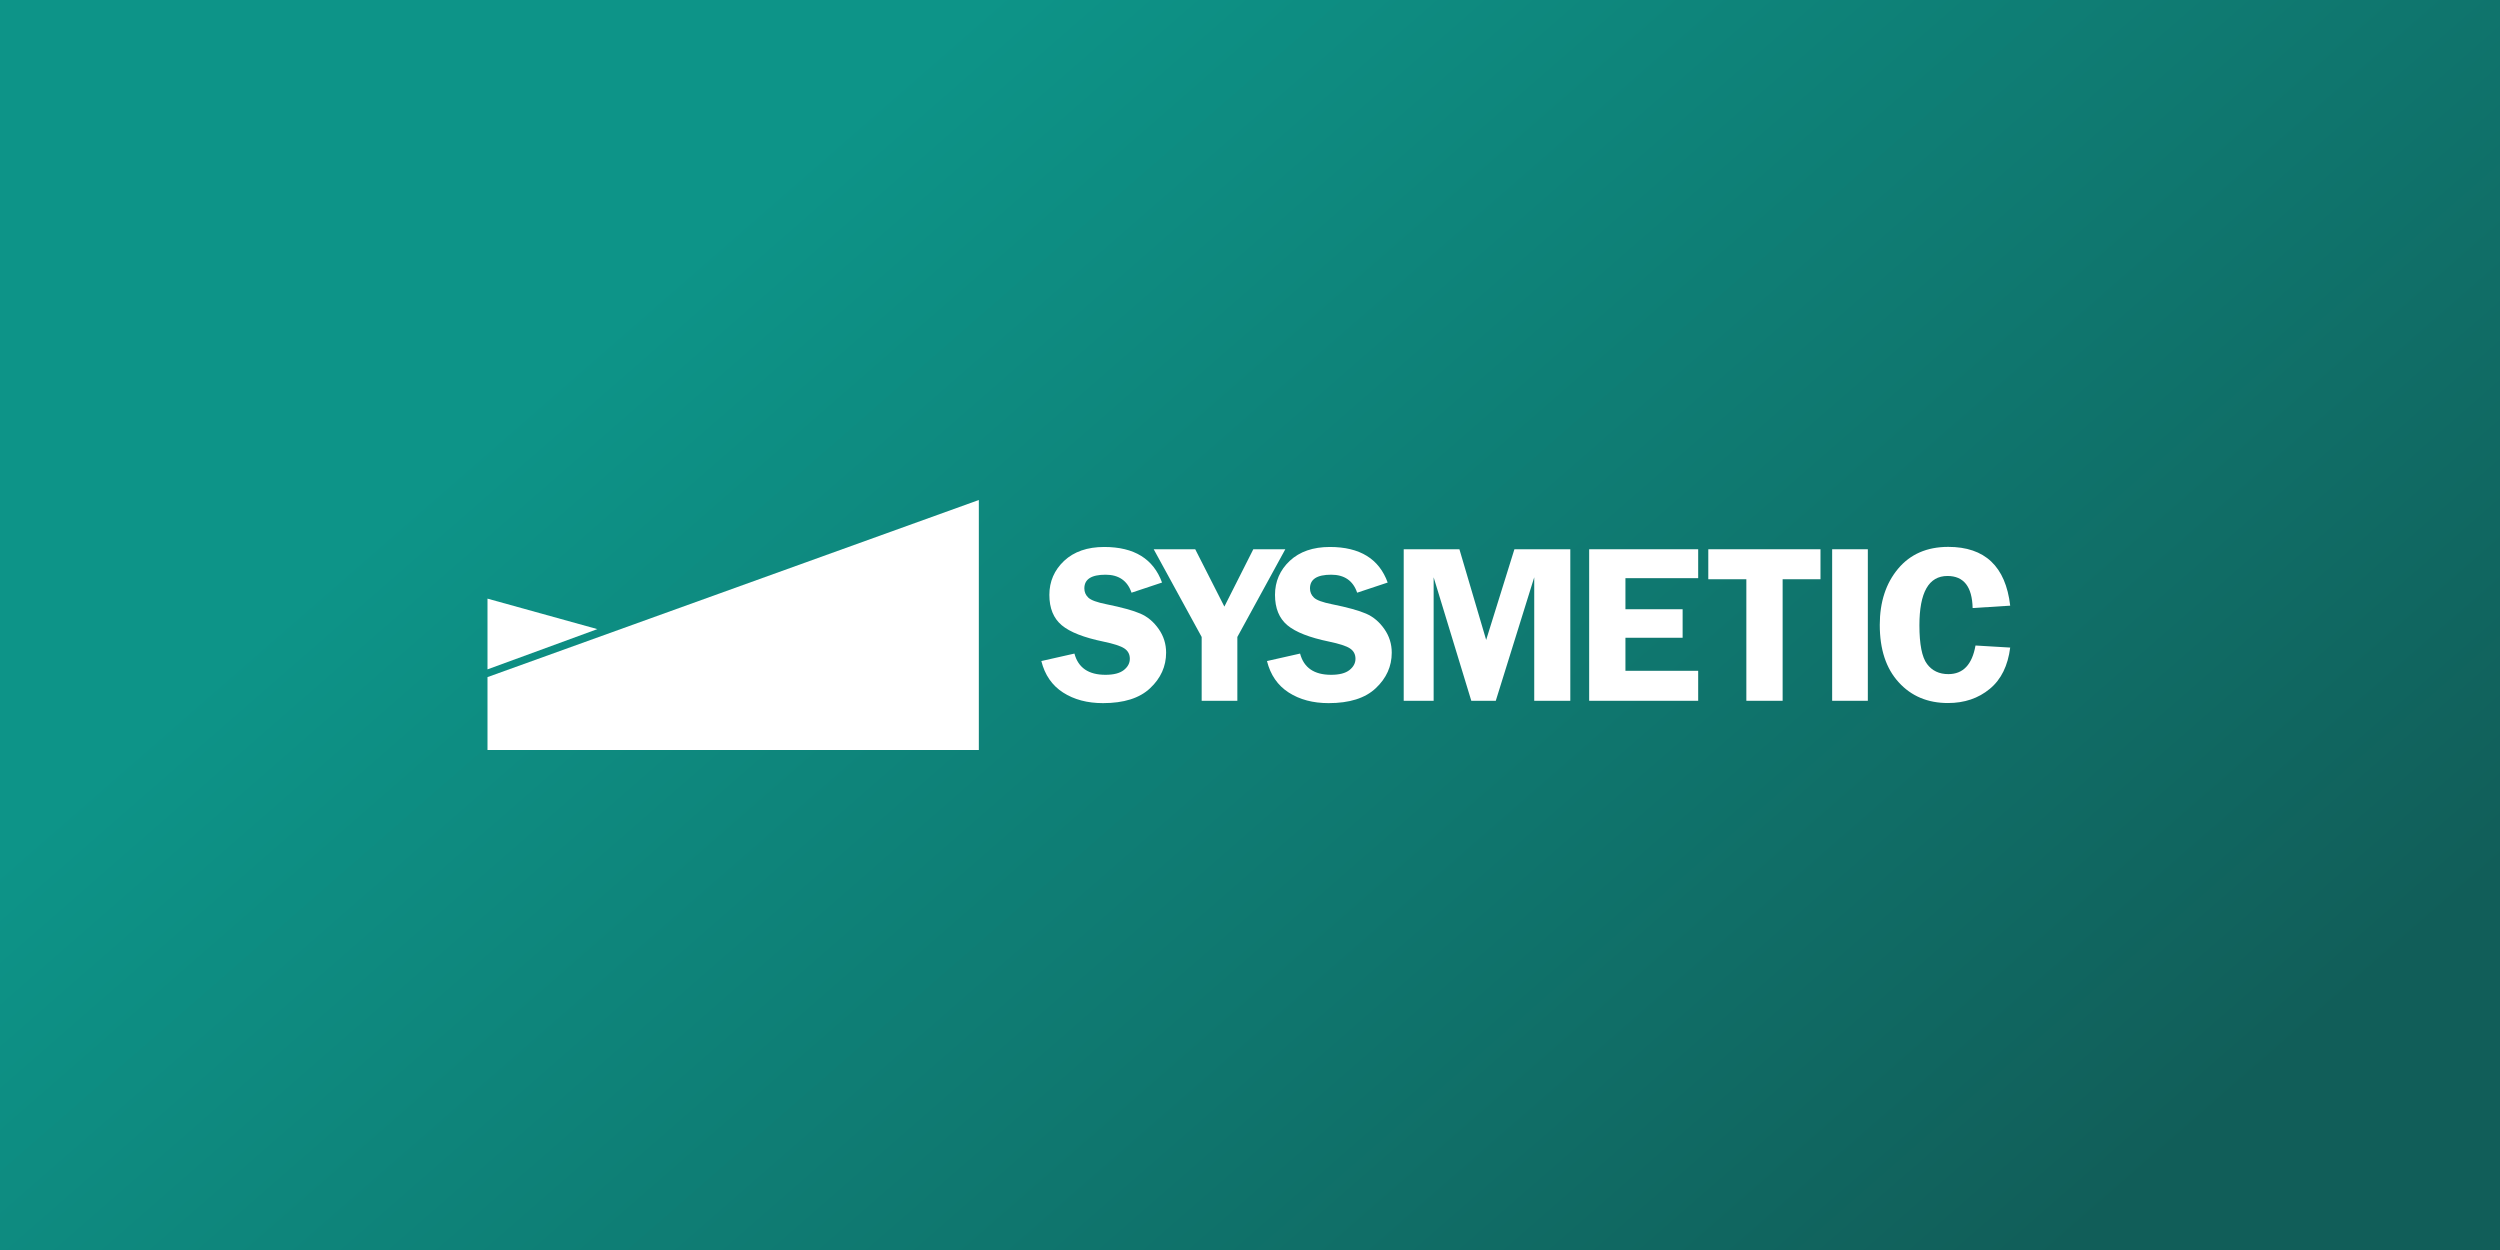
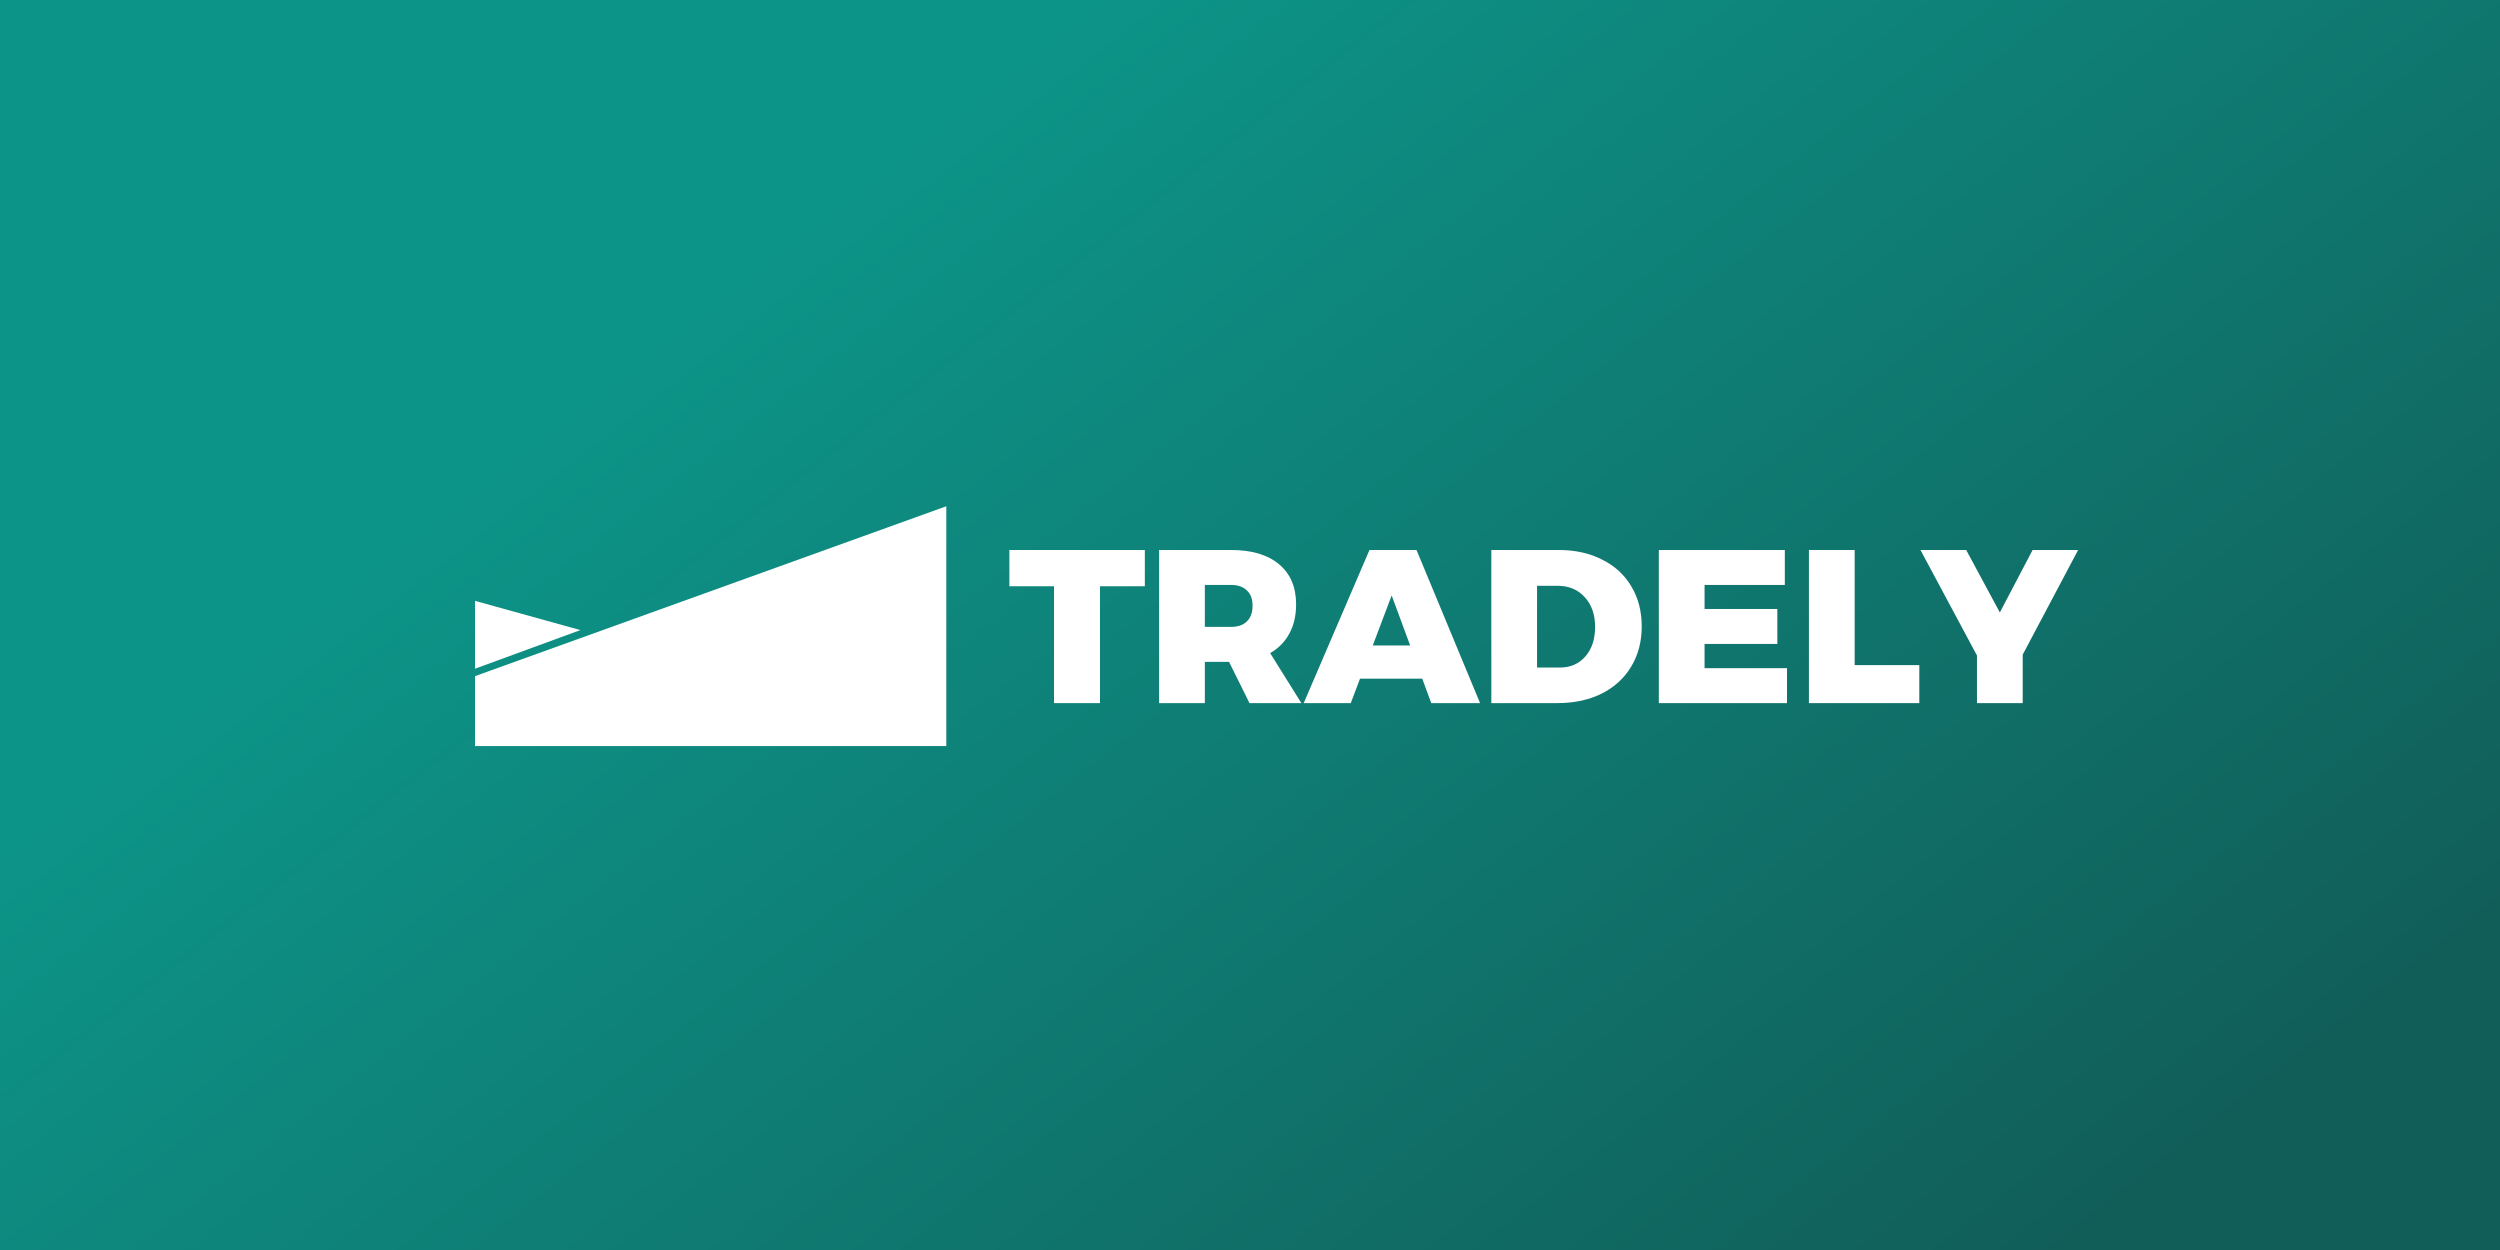
<svg xmlns="http://www.w3.org/2000/svg" width="800" height="400" viewBox="0 0 800 400" fill="none">
-   <g clip-path="url(#clip0_407_11875)">
-     <rect width="800" height="400" fill="url(#paint0_linear_407_11875)" />
-     <path d="M155.999 216.675V240H313.228V227.196V160L155.999 216.675Z" fill="white" />
-     <path d="M155.999 191.562V214.201L191.155 201.317L155.999 191.562Z" fill="white" />
-     <path d="M371.823 186.423L362.087 189.664C360.787 185.825 357.996 183.905 353.778 183.905C349.243 183.905 346.991 185.353 346.991 188.279C346.991 189.443 347.404 190.419 348.26 191.237C349.116 192.055 351.019 192.748 354 193.345C358.979 194.352 362.626 195.359 364.941 196.366C367.256 197.373 369.191 199.01 370.777 201.275C372.362 203.541 373.155 206.058 373.155 208.859C373.155 213.233 371.443 217.041 368.049 220.219C364.656 223.429 359.613 225.002 352.953 225.002C347.943 225.002 343.693 223.869 340.173 221.603C336.653 219.338 334.338 215.971 333.228 211.534L343.82 209.142C345.025 213.674 348.323 215.939 353.746 215.939C356.379 215.939 358.313 215.436 359.613 214.429C360.882 213.422 361.548 212.226 361.548 210.81C361.548 209.394 360.977 208.293 359.804 207.506C358.63 206.719 356.379 205.995 353.049 205.303C346.833 204.013 342.393 202.282 339.761 200.08C337.128 197.877 335.796 194.636 335.796 190.356C335.796 186.076 337.382 182.426 340.522 179.468C343.693 176.51 347.974 175.031 353.366 175.031C362.943 175.031 369.096 178.839 371.855 186.423H371.823Z" fill="white" />
-     <path d="M411.3 175.762L395.951 203.831V224.253H384.534V203.831L369.185 175.762H382.473L391.796 194.107L401.057 175.762H411.332H411.3Z" fill="white" />
-     <path d="M444.027 186.423L434.291 189.664C432.991 185.825 430.2 183.905 425.982 183.905C421.447 183.905 419.195 185.353 419.195 188.279C419.195 189.443 419.608 190.419 420.464 191.237C421.32 192.055 423.223 192.748 426.204 193.345C431.183 194.352 434.83 195.359 437.145 196.366C439.46 197.373 441.395 199.01 442.981 201.275C444.566 203.541 445.359 206.058 445.359 208.859C445.359 213.233 443.647 217.041 440.253 220.219C436.86 223.429 431.817 225.002 425.158 225.002C420.147 225.002 415.897 223.869 412.377 221.603C408.857 219.338 406.542 215.971 405.432 211.534L416.024 209.142C417.229 213.674 420.527 215.939 425.95 215.939C428.583 215.939 430.517 215.436 431.817 214.429C433.086 213.422 433.752 212.226 433.752 210.81C433.752 209.394 433.181 208.293 432.008 207.506C430.834 206.719 428.583 205.995 425.253 205.303C419.037 204.013 414.597 202.282 411.965 200.08C409.332 197.877 408 194.636 408 190.356C408 186.076 409.586 182.426 412.726 179.468C415.897 176.51 420.179 175.031 425.57 175.031C435.147 175.031 441.332 178.839 444.059 186.423H444.027Z" fill="white" />
-     <path d="M470.816 224.253L458.765 184.73V224.253H449.187V175.762H467.01L475.573 204.775L484.611 175.762H502.498V224.253H490.954V184.73L478.649 224.253H470.816Z" fill="white" />
-     <path d="M543.418 185.013H520.14V194.957H538.439V204.083H520.14V214.656H543.418V224.253H508.533V175.762H543.418V184.982V185.013Z" fill="white" />
-     <path d="M582.555 175.762V185.359H570.441V224.253H558.833V185.359H546.655V175.762H582.524H582.555Z" fill="white" />
-     <path d="M597.706 175.762V224.253H586.289V175.762H597.706Z" fill="white" />
-     <path d="M643.229 193.818L631.242 194.573C631.083 187.713 628.387 184.314 623.186 184.314C617.192 184.314 614.211 189.57 614.211 200.111C614.211 206.184 615.036 210.338 616.653 212.478C618.271 214.649 620.554 215.719 623.472 215.719C628.197 215.719 631.083 212.667 632.161 206.562L643.261 207.223C642.532 213.013 640.375 217.45 636.728 220.439C633.081 223.46 628.641 224.971 623.345 224.971C616.875 224.971 611.611 222.768 607.583 218.331C603.524 213.894 601.526 207.789 601.526 199.954C601.526 192.653 603.492 186.643 607.393 181.986C611.294 177.329 616.653 175 623.44 175C635.174 175 641.802 181.262 643.261 193.786L643.229 193.818Z" fill="white" />
-   </g>
+   <rect width="800" height="400" fill="url(#paint0_linear_420_37586)" />
+   <path d="M152 216.365V238.738H302.818V226.457V162L152 216.365Z" fill="white" />
+   <path d="M152 192.273V213.989L185.723 201.63L152 192.273Z" fill="white" />
+   <path d="M323 176H366.346V187.603H351.991V225H337.285V187.603H323V176Z" fill="white" />
+   <path d="M399.836 225L393.292 211.789H385.551V225H370.915V176H393.925C400.54 176 405.653 177.515 409.265 180.544C412.924 183.573 414.754 187.86 414.754 193.405C414.754 196.993 414.027 200.116 412.572 202.772C411.165 205.381 409.124 207.455 406.45 208.993L416.443 225H399.836ZM385.551 200.605H393.925C396.13 200.605 397.819 200.022 398.992 198.857C400.211 197.692 400.821 196.015 400.821 193.825C400.821 191.681 400.211 190.05 398.992 188.932C397.819 187.767 396.13 187.184 393.925 187.184H385.551V200.605Z" fill="white" />
+   <path d="M458.002 225L455.117 217.171H435.203L432.248 225H417.189L438.229 176H453.287L473.624 225H458.002ZM439.284 206.546H451.247L445.336 190.539L439.284 206.546Z" fill="white" />
+   <path d="M498.824 176C504.078 176 508.699 177.025 512.687 179.076C516.721 181.079 519.841 183.945 522.045 187.673C524.25 191.355 525.353 195.619 525.353 200.465C525.353 205.311 524.227 209.599 521.975 213.327C519.723 217.055 516.557 219.944 512.475 221.994C508.394 223.998 503.68 225 498.332 225H477.222V176H498.824ZM499.246 213.606C502.577 213.606 505.275 212.418 507.339 210.041C509.403 207.665 510.435 204.519 510.435 200.605C510.435 196.69 509.332 193.522 507.128 191.098C504.923 188.675 502.061 187.464 498.543 187.464H491.858V213.606H499.246Z" fill="white" />
+   <path d="M530.822 176H571.142V187.184H545.458V194.873H568.749V206.057H545.458V213.816H571.846V225H530.822V176Z" fill="white" />
+   <path d="M578.855 176H593.492V212.837H614.18V225H578.855V176Z" fill="white" />
+   <path d="M665 176L647.267 209.482V225H632.631V209.762L614.547 176H629.183L639.949 195.991L650.434 176H665Z" fill="white" />
  <defs>
-     <linearGradient id="paint0_linear_407_11875" x1="184.795" y1="113.396" x2="532.977" y2="512.059" gradientUnits="userSpaceOnUse">
+     <linearGradient id="paint0_linear_420_37586" x1="350" y1="1.72853e-05" x2="662" y2="400" gradientUnits="userSpaceOnUse">
      <stop stop-color="#0D9488" />
-       <stop offset="0.57" stop-color="#0F766E" />
      <stop offset="1" stop-color="#115E59" />
    </linearGradient>
-     <clipPath id="clip0_407_11875">
-       <rect width="800" height="400" fill="white" />
-     </clipPath>
  </defs>
</svg>
